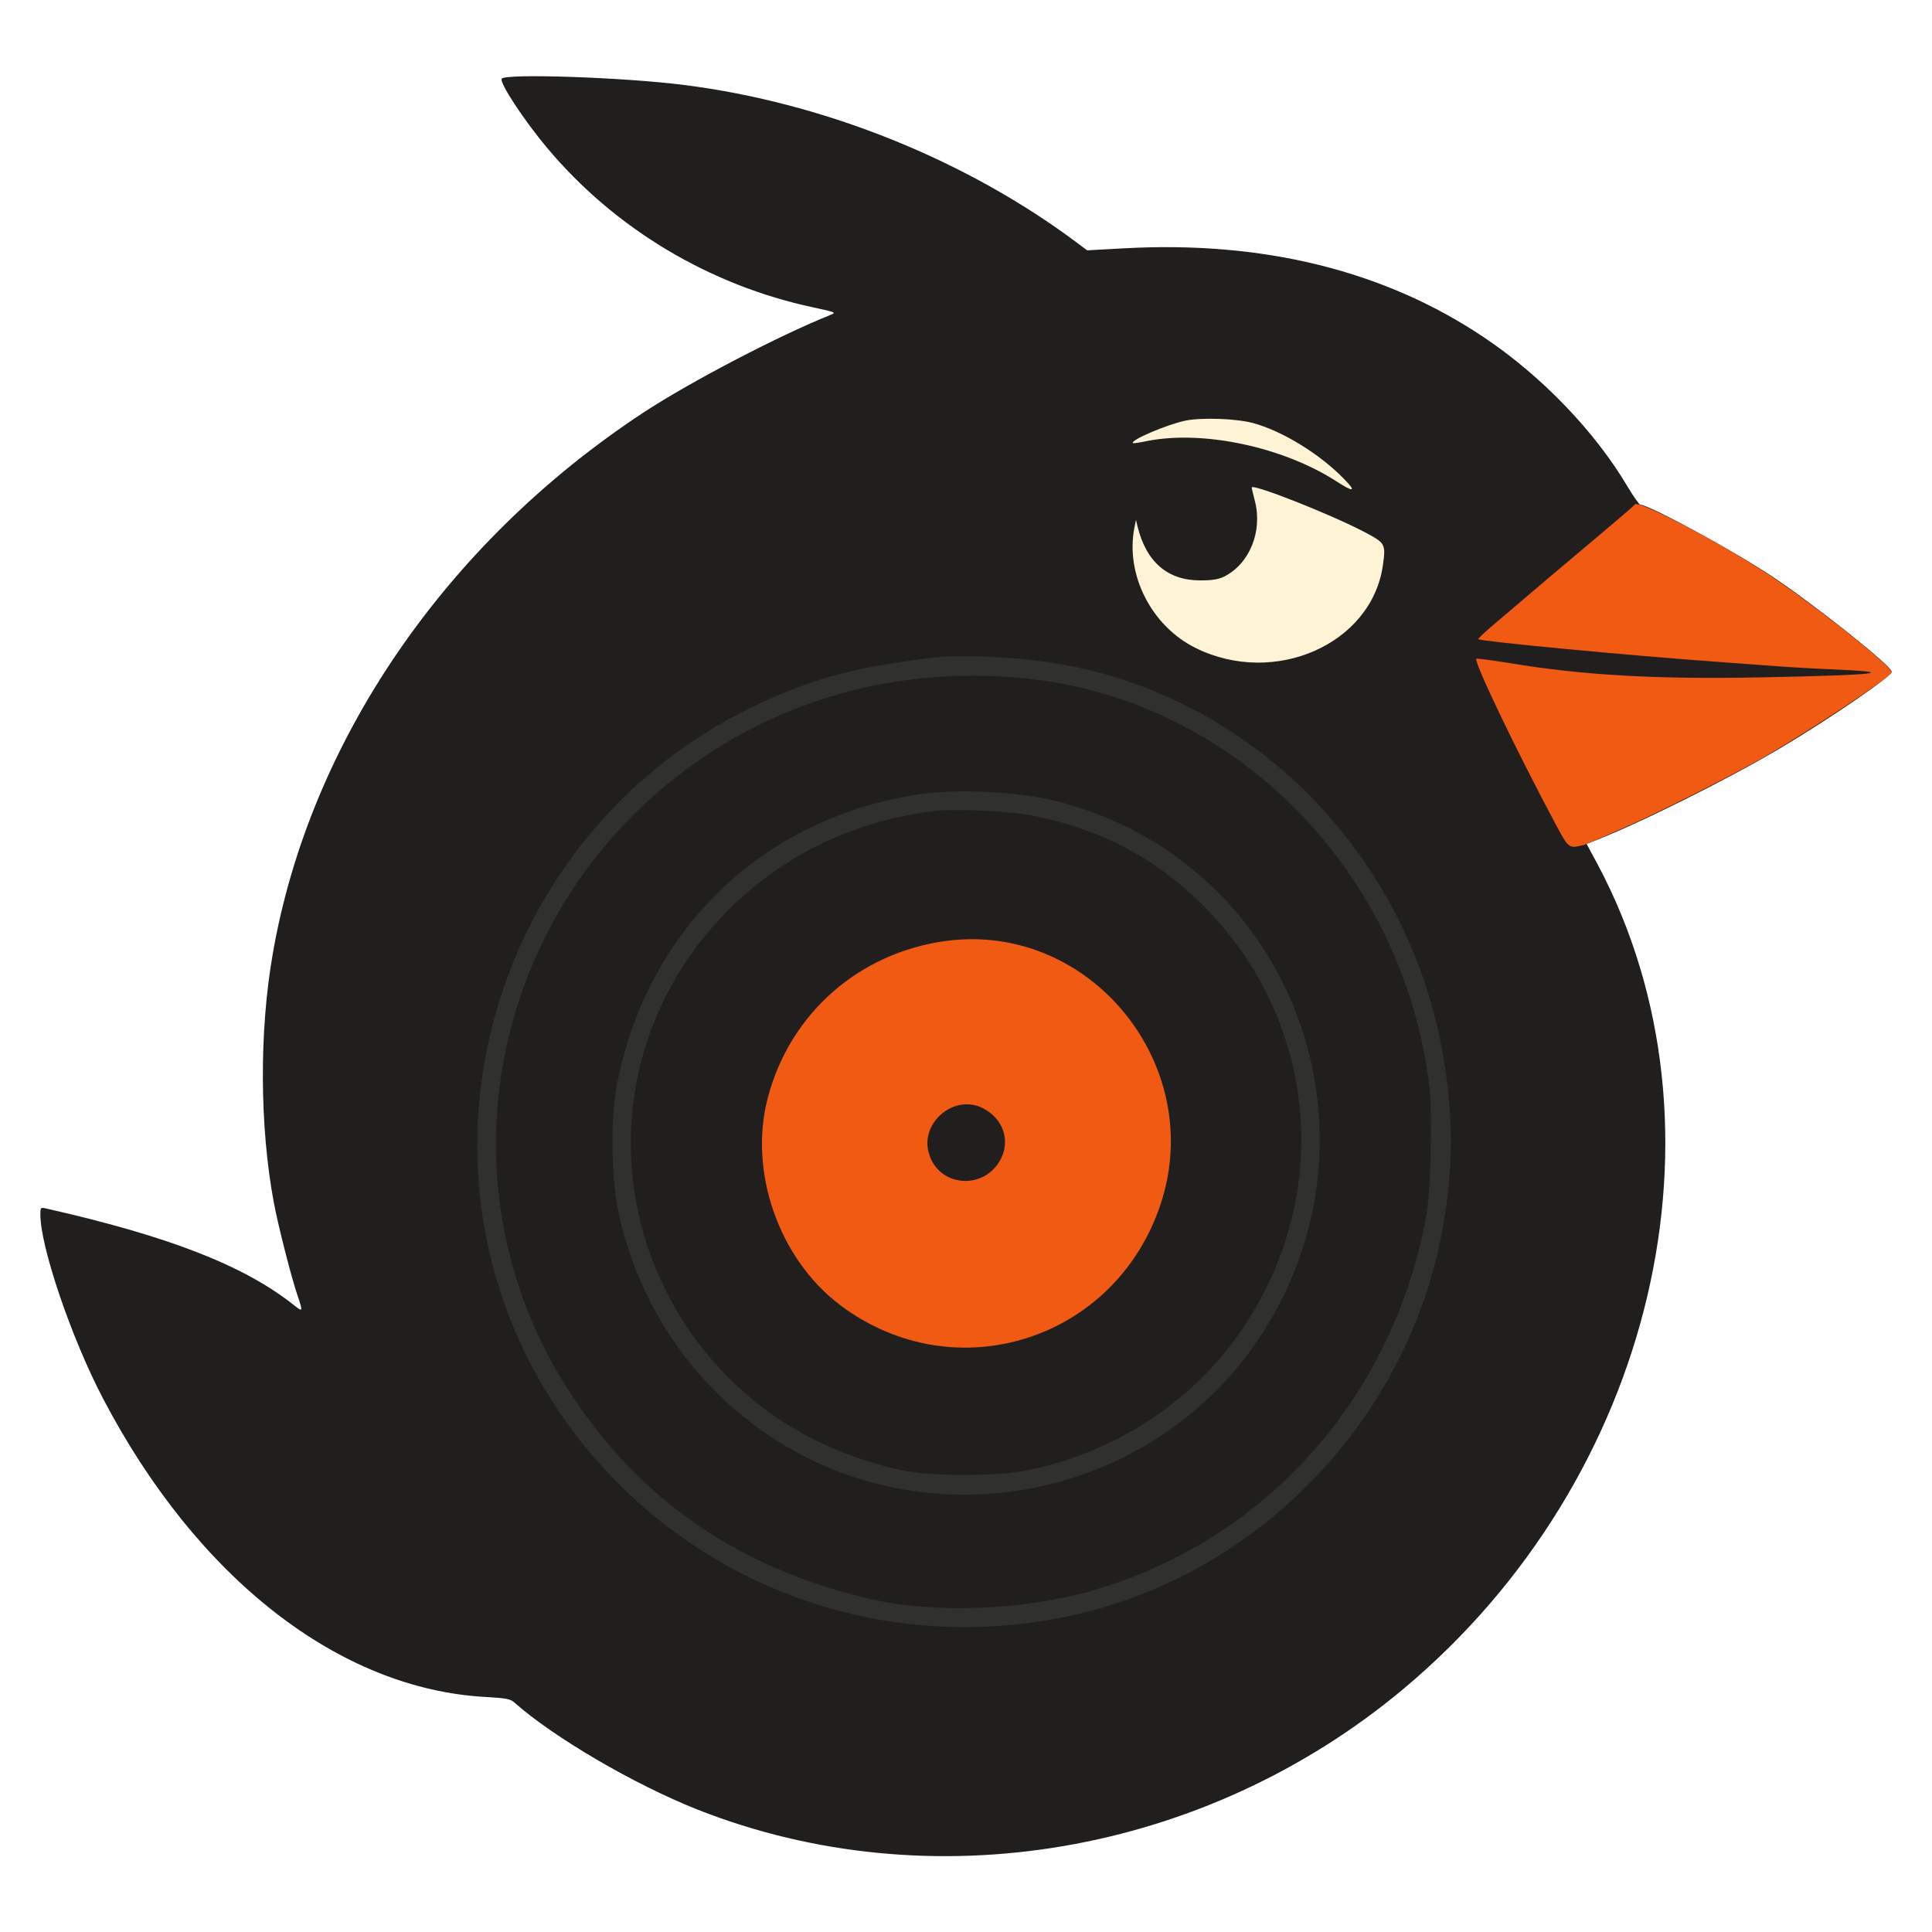
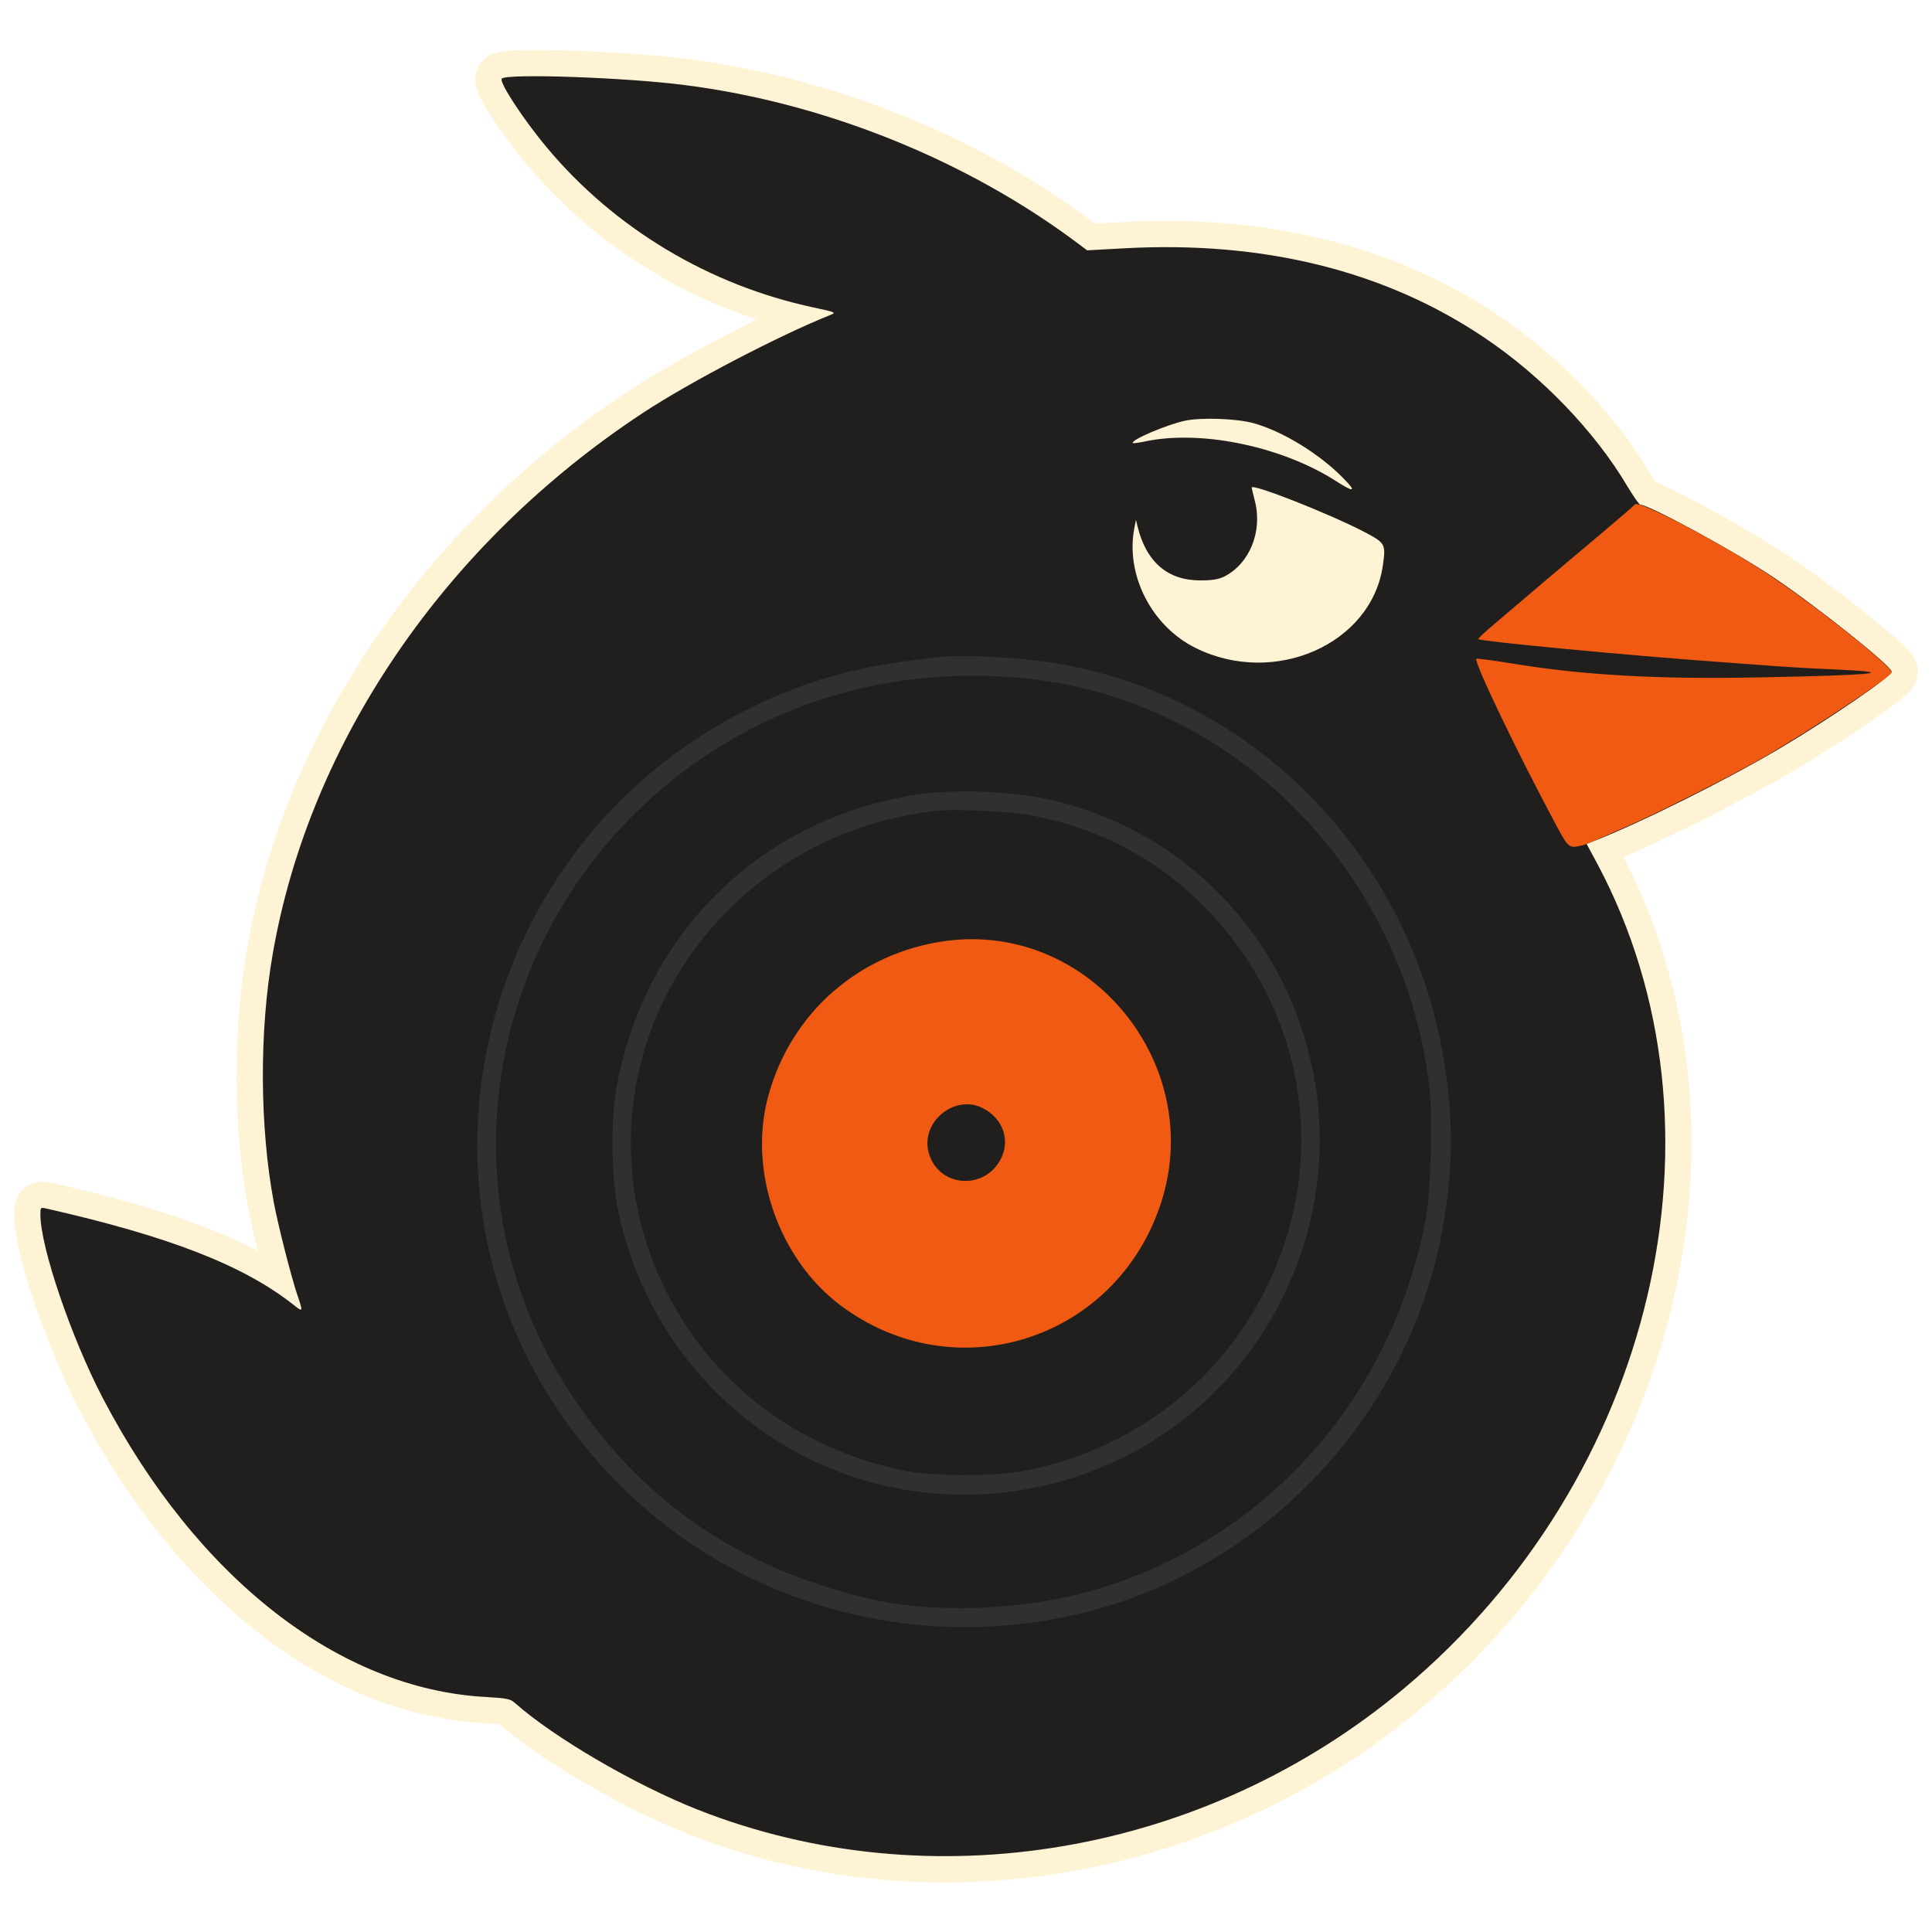
<svg xmlns="http://www.w3.org/2000/svg" width="957" height="957" viewBox="156 126 957 957" role="img" aria-labelledby="title desc">
+   <g transform="translate(0,1254) scale(0.1,-0.1)" fill="none" stroke="#fff3d5" stroke-width="260" stroke-linejoin="round" id="melodies-vinyl-bird-v7-edge">
+     <path d="M4045 10890 c-12 -19 109 -204 224 -341 334 -400 804 -682 1321 -792 107 -23 113 -25 86 -36 -258 -103 -700 -334 -931 -486 -978 -644 -1652 -1629 -1834 -2680 -67 -383 -65 -853 5 -1230 21 -113 88 -376 118 -463 28 -82 27 -83 -23 -43 -247 194 -614 337 -1223 475 -27 6 -28 5 -28 -30 0 -161 153 -610 309 -909 467 -893 1171 -1442 1899 -1481 101 -6 120 -9 142 -29 194 -172 593 -405 906 -529 1157 -456 2514 -224 3498 600 1243 1041 1652 2780 960 4082 l-55 102 26 10 c223 85 673 309 940 468 251 150 545 352 545 375 0 28 -372 324 -585 467 -191 128 -615 359 -660 360 -5 0 -33 40 -62 88 -161 273 -426 549 -711 740 -492 331 -1094 480 -1784 442 l-183 -10 -40 30 c-551 415 -1259 701 -1956 789 -295 38 -887 58 -904 31z" />
+   </g>
  <g transform="translate(0,1254) scale(0.1,-0.1)" fill="#201f1d" stroke="none" id="melodies-vinyl-bird-v7-silhouette">
    <path d="M4045 10890 c-12 -19 109 -204 224 -341 334 -400 804 -682 1321 -792 107 -23 113 -25 86 -36 -258 -103 -700 -334 -931 -486 -978 -644 -1652 -1629 -1834 -2680 -67 -383 -65 -853 5 -1230 21 -113 88 -376 118 -463 28 -82 27 -83 -23 -43 -247 194 -614 337 -1223 475 -27 6 -28 5 -28 -30 0 -161 153 -610 309 -909 467 -893 1171 -1442 1899 -1481 101 -6 120 -9 142 -29 194 -172 593 -405 906 -529 1157 -456 2514 -224 3498 600 1243 1041 1652 2780 960 4082 l-55 102 26 10 c223 85 673 309 940 468 251 150 545 352 545 375 0 28 -372 324 -585 467 -191 128 -615 359 -660 360 -5 0 -33 40 -62 88 -161 273 -426 549 -711 740 -492 331 -1094 480 -1784 442 l-183 -10 -40 30 c-551 415 -1259 701 -1956 789 -295 38 -887 58 -904 31z" />
  </g>
  <g transform="translate(0,1254) scale(0.1,-0.1)" fill="#f15a13" stroke="none" id="melodies-vinyl-bird-v7-orange">
    <path d="M9658 8781 c-2 -4 -75 -67 -163 -141 -153 -128 -337 -284 -528 -447 -49 -41 -87 -77 -85 -79 12 -11 744 -81 1208 -114 80 -6 201 -15 270 -20 69 -5 188 -12 265 -15 356 -15 240 -29 -330 -40 -525 -11 -896 10 -1261 71 -86 14 -158 23 -161 21 -14 -14 203 -465 394 -822 62 -116 65 -118 128 -103 21 5 26 7 225 95 164 72 522 253 680 344 218 125 630 398 630 418 0 34 -421 365 -645 508 -252 161 -616 349 -627 324z" />
    <path d="M6245 6619 c-429 -58 -771 -358 -881 -774 -98 -367 54 -801 358 -1030 568 -427 1362 -176 1587 500 229 690 -350 1400 -1064 1304z m183 -828 c100 -51 137 -157 90 -251 -82 -160 -312 -141 -358 31 -41 151 129 291 268 220z" />
  </g>
  <g transform="translate(0,1254) scale(0.1,-0.1)" fill="#30302e" stroke="none" id="melodies-vinyl-bird-v7-gray">
    <path d="M6185 8023 c-309 -38 -483 -76 -683 -152 -1544 -582 -2075 -2479 -1051 -3748 567 -703 1467 -1030 2361 -857 960 185 1729 974 1897 1945 47 273 50 499 10 774 -147 1018 -920 1832 -1903 2005 -200 35 -491 50 -631 33z m460 -104 c1033 -106 1873 -960 1996 -2029 15 -129 6 -510 -15 -625 -160 -899 -789 -1610 -1646 -1861 -348 -102 -797 -119 -1120 -42 -640 152 -1120 481 -1468 1007 -714 1079 -378 2532 744 3219 444 272 966 387 1509 331z" />
    <path d="M6102 7344 c-771 -119 -1346 -679 -1488 -1449 -30 -162 -26 -452 9 -617 140 -662 639 -1186 1282 -1348 720 -182 1483 109 1891 720 673 1009 166 2363 -997 2660 -194 50 -498 64 -697 34z m573 -104 c325 -64 595 -203 823 -424 583 -564 674 -1434 221 -2111 -240 -359 -618 -612 -1059 -706 -152 -33 -487 -34 -635 -1 -440 95 -802 333 -1046 685 -447 647 -379 1499 165 2065 282 293 651 472 1061 516 102 10 363 -3 470 -24z" />
  </g>
  <g transform="translate(0,1254) scale(0.1,-0.1)" fill="#fff3d5" stroke="none" id="melodies-vinyl-bird-v7-cream">
    <path d="M7430 9196 c-93 -20 -273 -97 -258 -111 2 -2 35 3 73 11 278 54 673 -31 936 -201 85 -55 99 -51 38 11 -119 124 -308 240 -454 279 -85 22 -255 28 -335 11z" />
    <path d="M7760 8865 c0 -2 7 -32 16 -67 39 -151 -27 -311 -152 -374 -29 -14 -60 -19 -119 -19 -162 0 -268 92 -311 270 l-7 30 -8 -40 c-45 -232 85 -487 304 -595 391 -193 872 20 927 410 15 105 12 110 -88 163 -171 90 -562 244 -562 222z" />
  </g>
</svg>
